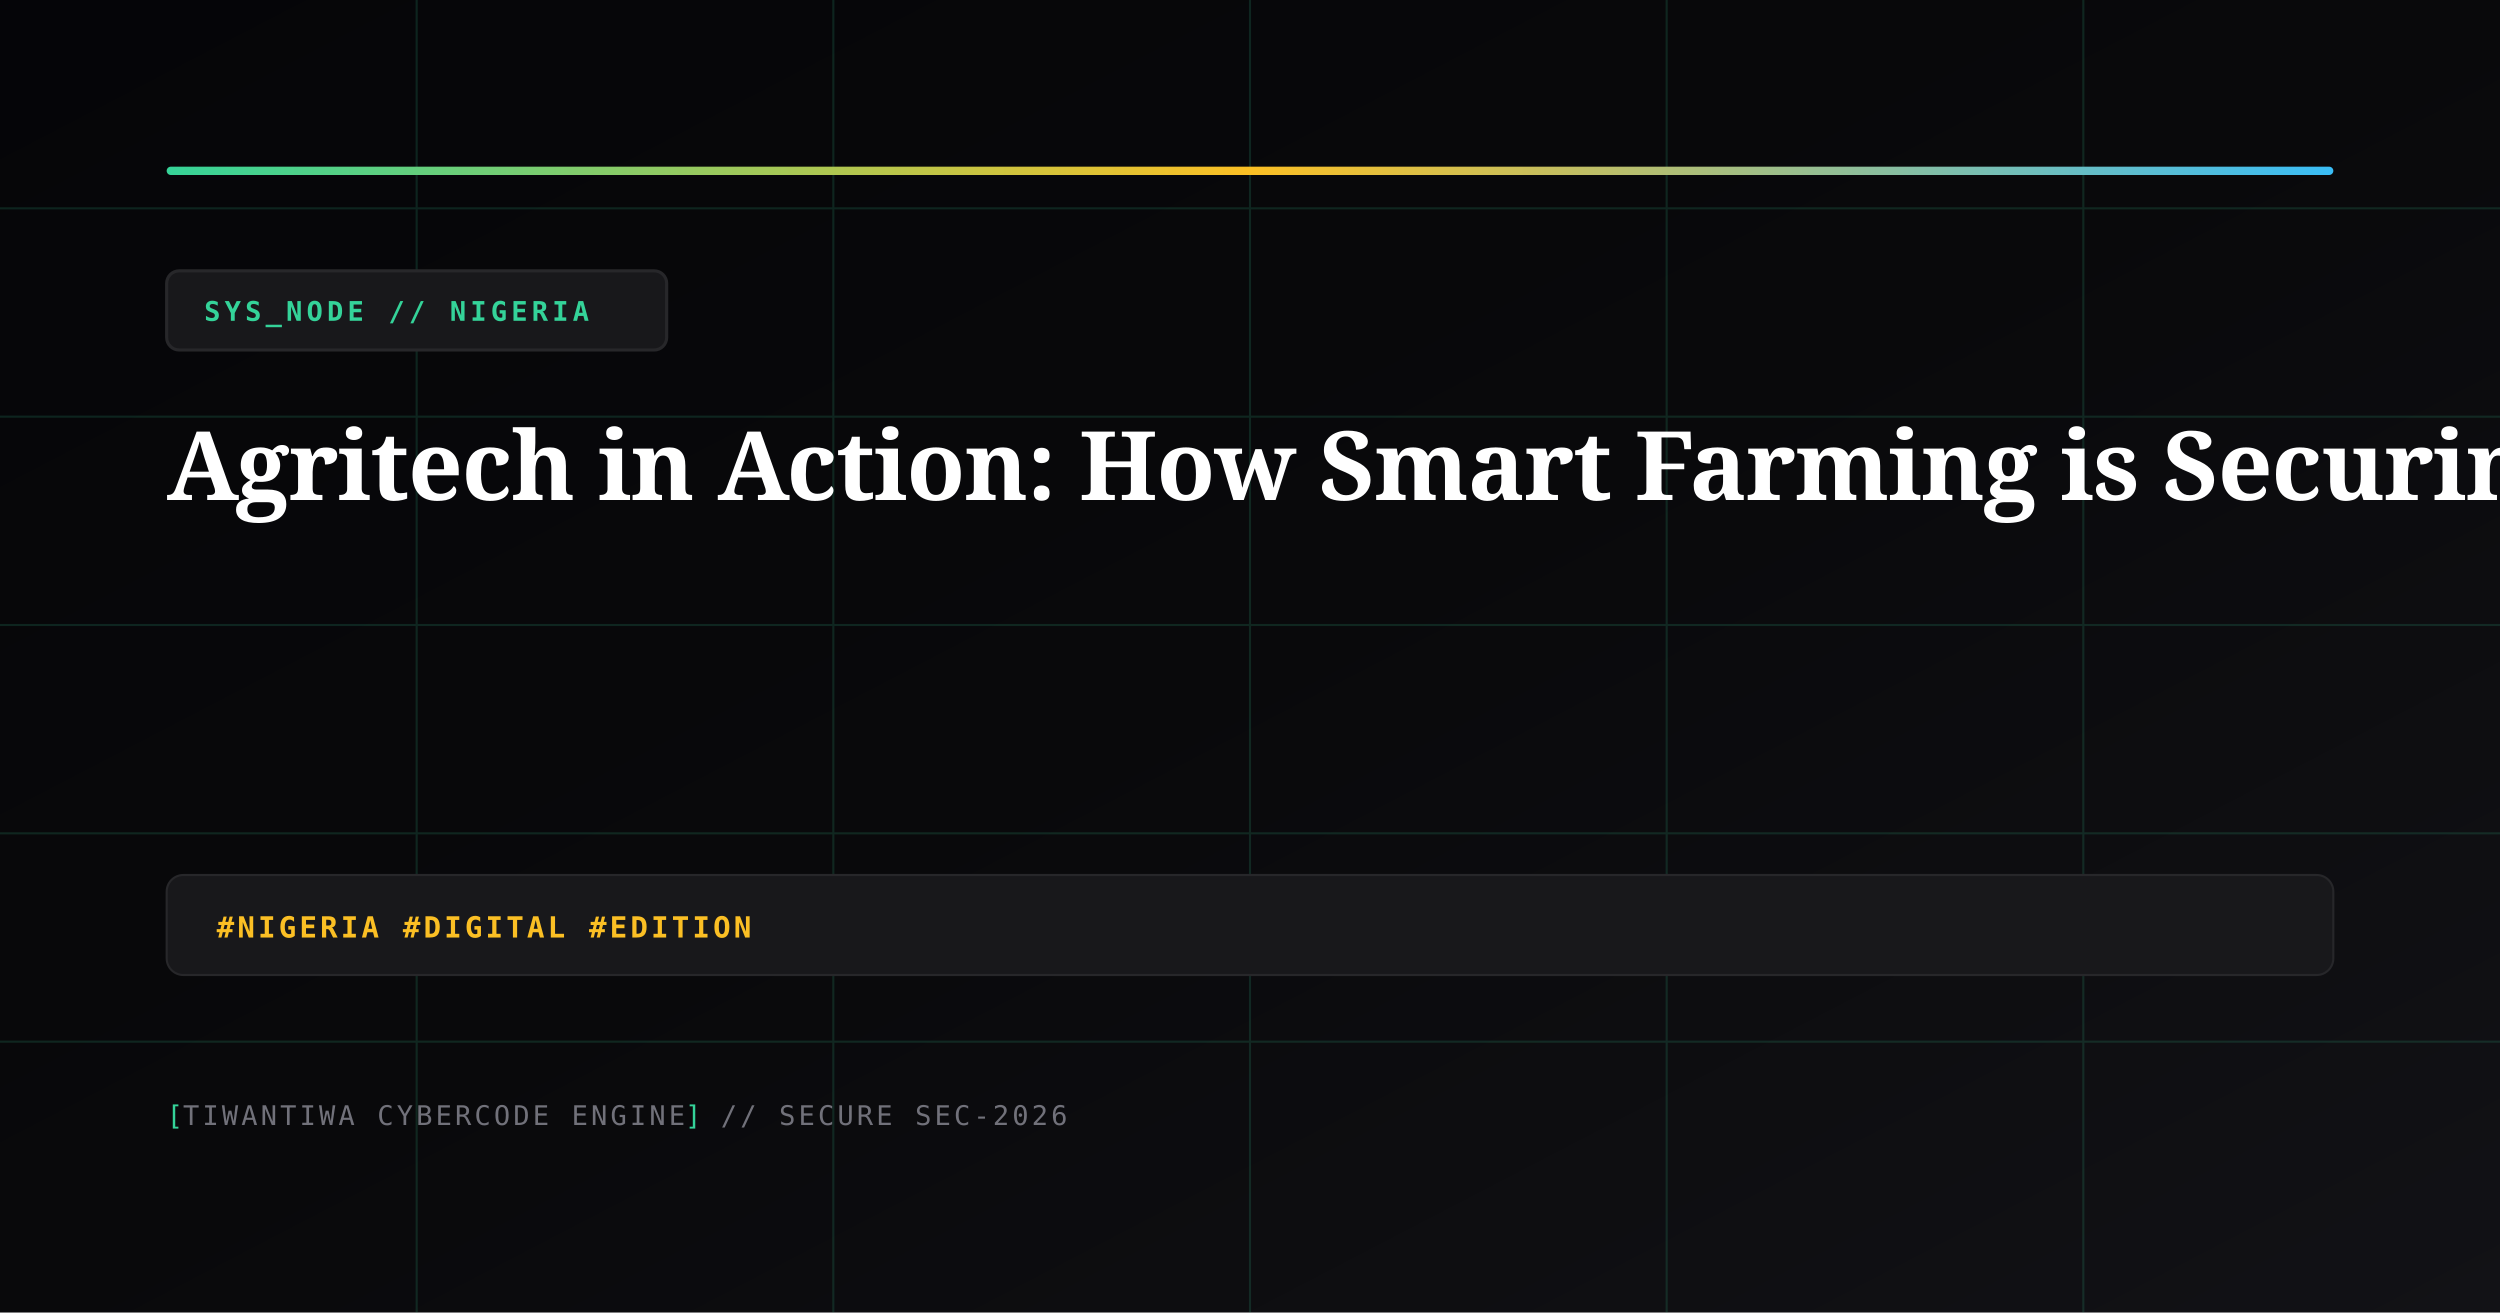
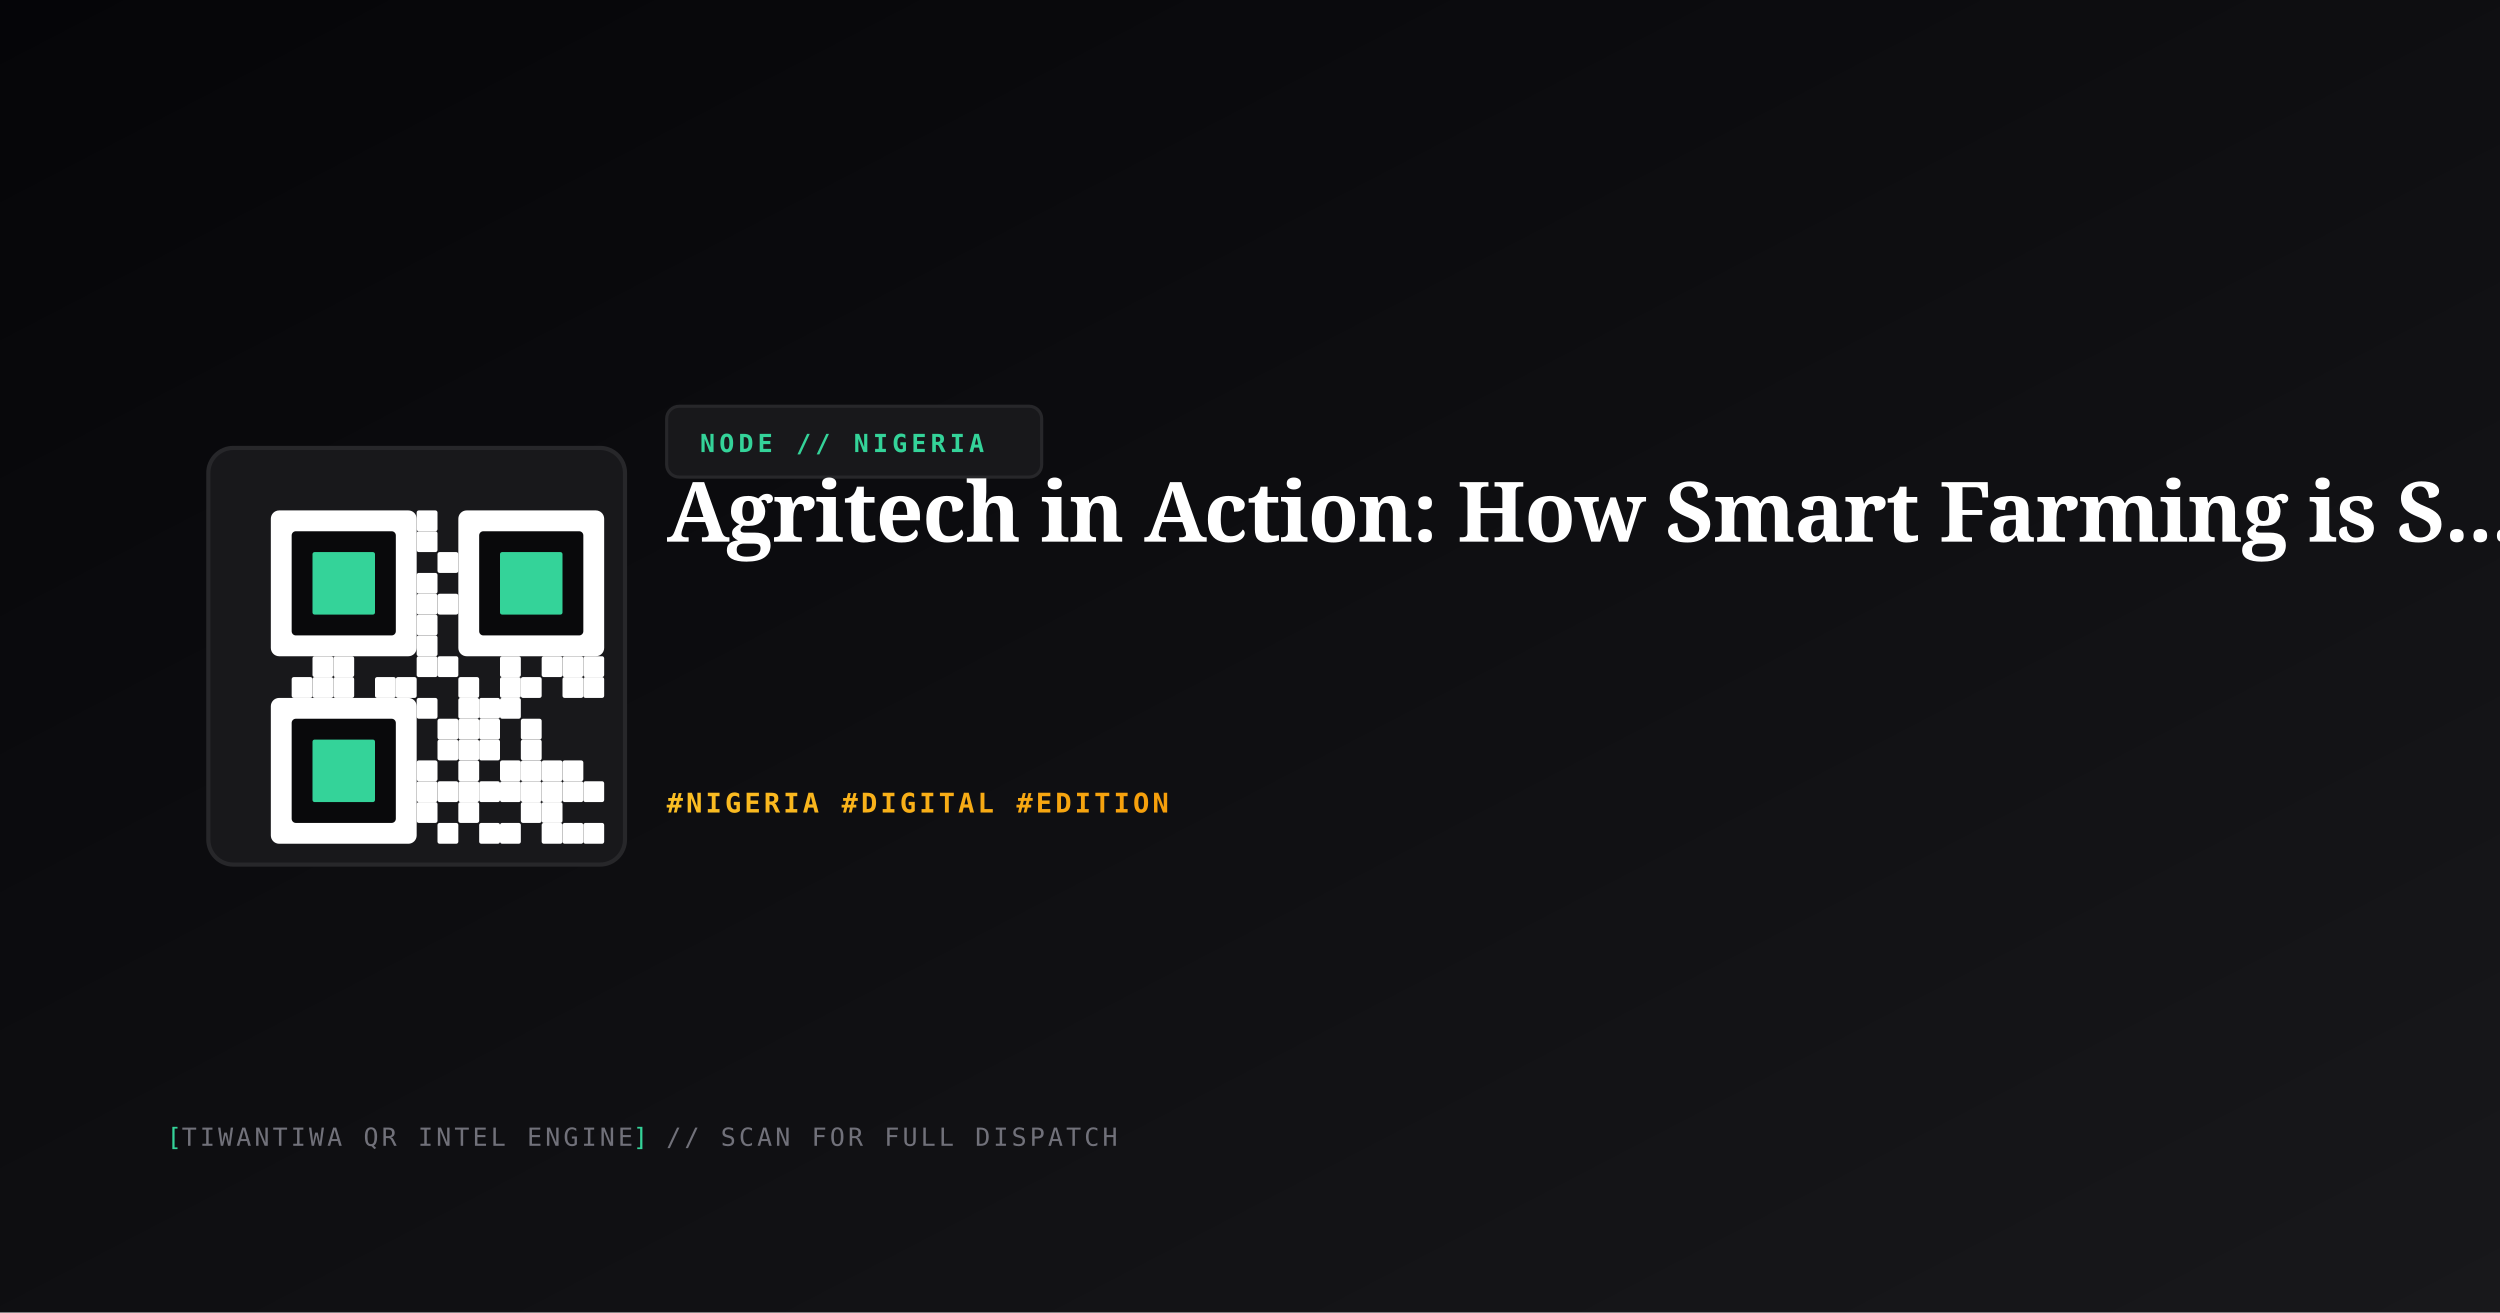
<svg xmlns="http://www.w3.org/2000/svg" viewBox="0 0 1200 630" width="1200" height="630">
  <defs>
    <linearGradient id="bg" x1="0%" y1="0%" x2="100%" y2="100%">
      <stop offset="0%" stop-color="#050508" />
-       <stop offset="50%" stop-color="#09090b" />
-       <stop offset="100%" stop-color="#121216" />
+       <stop offset="100%" stop-color="#18181b" />
    </linearGradient>
-     <linearGradient id="cyber-glow" x1="0%" y1="0%" x2="100%" y2="0%">
-       <stop offset="0%" stop-color="#34d399" />
-       <stop offset="50%" stop-color="#fbbf24" />
-       <stop offset="100%" stop-color="#38bdf8" />
+     <linearGradient id="gold-glow" x1="0%" y1="0%" x2="100%" y2="0%">
+       <stop offset="0%" stop-color="#fbbf24" />
+       <stop offset="100%" stop-color="#f59e0b" />
    </linearGradient>
  </defs>
  <rect width="1200" height="630" fill="url(#bg)" />
-   <g opacity="0.15" stroke="#34d399" stroke-width="1">
-     <path d="M 0 100 L 1200 100 M 0 200 L 1200 200 M 0 300 L 1200 300 M 0 400 L 1200 400 M 0 500 L 1200 500" />
-     <path d="M 200 0 L 200 630 M 400 0 L 400 630 M 600 0 L 600 630 M 800 0 L 800 630 M 1000 0 L 1000 630" />
+   <g transform="translate(80, 195)">
+     <rect x="20" y="20" width="200" height="200" fill="#18181b" stroke="#27272a" stroke-width="2" rx="12" />
+     <g transform="translate(10, 10)">
+       <rect x="40" y="40" width="70" height="70" fill="#ffffff" rx="4" />
+       <rect x="50" y="50" width="50" height="50" fill="#09090b" rx="2" />
+       <rect x="60" y="60" width="30" height="30" fill="#34d399" rx="1" />
+       <rect x="130" y="40" width="70" height="70" fill="#ffffff" rx="4" />
+       <rect x="140" y="50" width="50" height="50" fill="#09090b" rx="2" />
+       <rect x="150" y="60" width="30" height="30" fill="#34d399" rx="1" />
+       <rect x="40" y="130" width="70" height="70" fill="#ffffff" rx="4" />
+       <rect x="50" y="140" width="50" height="50" fill="#09090b" rx="2" />
+       <rect x="60" y="150" width="30" height="30" fill="#34d399" rx="1" />
+       <rect x="110" y="40" width="10" height="10" fill="#ffffff" rx="1" />
+       <rect x="110" y="50" width="10" height="10" fill="#ffffff" rx="1" />
+       <rect x="120" y="60" width="10" height="10" fill="#ffffff" rx="1" />
+       <rect x="110" y="70" width="10" height="10" fill="#ffffff" rx="1" />
+       <rect x="110" y="80" width="10" height="10" fill="#ffffff" rx="1" />
+       <rect x="120" y="80" width="10" height="10" fill="#ffffff" rx="1" />
+       <rect x="110" y="90" width="10" height="10" fill="#ffffff" rx="1" />
+       <rect x="110" y="100" width="10" height="10" fill="#ffffff" rx="1" />
+       <rect x="60" y="110" width="10" height="10" fill="#ffffff" rx="1" />
+       <rect x="70" y="110" width="10" height="10" fill="#ffffff" rx="1" />
+       <rect x="110" y="110" width="10" height="10" fill="#ffffff" rx="1" />
+       <rect x="120" y="110" width="10" height="10" fill="#ffffff" rx="1" />
+       <rect x="150" y="110" width="10" height="10" fill="#ffffff" rx="1" />
+       <rect x="170" y="110" width="10" height="10" fill="#ffffff" rx="1" />
+       <rect x="180" y="110" width="10" height="10" fill="#ffffff" rx="1" />
+       <rect x="190" y="110" width="10" height="10" fill="#ffffff" rx="1" />
+       <rect x="50" y="120" width="10" height="10" fill="#ffffff" rx="1" />
+       <rect x="60" y="120" width="10" height="10" fill="#ffffff" rx="1" />
+       <rect x="70" y="120" width="10" height="10" fill="#ffffff" rx="1" />
+       <rect x="90" y="120" width="10" height="10" fill="#ffffff" rx="1" />
+       <rect x="100" y="120" width="10" height="10" fill="#ffffff" rx="1" />
+       <rect x="130" y="120" width="10" height="10" fill="#ffffff" rx="1" />
+       <rect x="150" y="120" width="10" height="10" fill="#ffffff" rx="1" />
+       <rect x="160" y="120" width="10" height="10" fill="#ffffff" rx="1" />
+       <rect x="180" y="120" width="10" height="10" fill="#ffffff" rx="1" />
+       <rect x="190" y="120" width="10" height="10" fill="#ffffff" rx="1" />
+       <rect x="110" y="130" width="10" height="10" fill="#ffffff" rx="1" />
+       <rect x="130" y="130" width="10" height="10" fill="#ffffff" rx="1" />
+       <rect x="140" y="130" width="10" height="10" fill="#ffffff" rx="1" />
+       <rect x="150" y="130" width="10" height="10" fill="#ffffff" rx="1" />
+       <rect x="120" y="140" width="10" height="10" fill="#ffffff" rx="1" />
+       <rect x="130" y="140" width="10" height="10" fill="#ffffff" rx="1" />
+       <rect x="140" y="140" width="10" height="10" fill="#ffffff" rx="1" />
+       <rect x="160" y="140" width="10" height="10" fill="#ffffff" rx="1" />
+       <rect x="120" y="150" width="10" height="10" fill="#ffffff" rx="1" />
+       <rect x="130" y="150" width="10" height="10" fill="#ffffff" rx="1" />
+       <rect x="140" y="150" width="10" height="10" fill="#ffffff" rx="1" />
+       <rect x="160" y="150" width="10" height="10" fill="#ffffff" rx="1" />
+       <rect x="110" y="160" width="10" height="10" fill="#ffffff" rx="1" />
+       <rect x="130" y="160" width="10" height="10" fill="#ffffff" rx="1" />
+       <rect x="150" y="160" width="10" height="10" fill="#ffffff" rx="1" />
+       <rect x="160" y="160" width="10" height="10" fill="#ffffff" rx="1" />
+       <rect x="170" y="160" width="10" height="10" fill="#ffffff" rx="1" />
+       <rect x="180" y="160" width="10" height="10" fill="#ffffff" rx="1" />
+       <rect x="110" y="170" width="10" height="10" fill="#ffffff" rx="1" />
+       <rect x="120" y="170" width="10" height="10" fill="#ffffff" rx="1" />
+       <rect x="130" y="170" width="10" height="10" fill="#ffffff" rx="1" />
+       <rect x="140" y="170" width="10" height="10" fill="#ffffff" rx="1" />
+       <rect x="150" y="170" width="10" height="10" fill="#ffffff" rx="1" />
+       <rect x="160" y="170" width="10" height="10" fill="#ffffff" rx="1" />
+       <rect x="170" y="170" width="10" height="10" fill="#ffffff" rx="1" />
+       <rect x="180" y="170" width="10" height="10" fill="#ffffff" rx="1" />
+       <rect x="190" y="170" width="10" height="10" fill="#ffffff" rx="1" />
+       <rect x="110" y="180" width="10" height="10" fill="#ffffff" rx="1" />
+       <rect x="130" y="180" width="10" height="10" fill="#ffffff" rx="1" />
+       <rect x="160" y="180" width="10" height="10" fill="#ffffff" rx="1" />
+       <rect x="170" y="180" width="10" height="10" fill="#ffffff" rx="1" />
+       <rect x="120" y="190" width="10" height="10" fill="#ffffff" rx="1" />
+       <rect x="140" y="190" width="10" height="10" fill="#ffffff" rx="1" />
+       <rect x="150" y="190" width="10" height="10" fill="#ffffff" rx="1" />
+       <rect x="170" y="190" width="10" height="10" fill="#ffffff" rx="1" />
+       <rect x="180" y="190" width="10" height="10" fill="#ffffff" rx="1" />
+       <rect x="190" y="190" width="10" height="10" fill="#ffffff" rx="1" />
+     </g>
  </g>
-   <rect x="80" y="80" width="1040" height="4" fill="url(#cyber-glow)" rx="2" />
-   <g transform="translate(80, 130)">
-     <rect x="0" y="0" width="240" height="38" rx="6" fill="#18181b" stroke="#27272a" stroke-width="1.5" />
-     <text x="18" y="24" fill="#34d399" font-family="monospace" font-size="13" font-weight="bold" letter-spacing="2">SYS_NODE // NIGERIA</text>
+   <g transform="translate(320, 195)">
+     <rect x="0" y="0" width="180" height="34" rx="6" fill="#18181b" stroke="#27272a" stroke-width="1.5" />
+     <text x="16" y="22" fill="#34d399" font-family="monospace" font-size="12" font-weight="bold" letter-spacing="2">NODE // NIGERIA</text>
  </g>
-   <g transform="translate(80, 240)">
-     <text x="0" y="0" fill="#ffffff" font-family="serif" font-size="46" font-weight="bold" width="1040" letter-spacing="-0.5">
-       <tspan x="0" dy="0">Agritech in Action: How Smart Farming is Securing ...</tspan>
+   <g transform="translate(320, 260)">
+     <text x="0" y="0" fill="#ffffff" font-family="serif" font-size="40" font-weight="bold" width="800" letter-spacing="-0.5">
+       <tspan x="0" dy="0">Agritech in Action: How Smart Farming is S...</tspan>
    </text>
  </g>
-   <g transform="translate(80, 420)">
-     <rect x="0" y="0" width="1040" height="48" rx="8" fill="#18181b" stroke="#27272a" stroke-width="1" />
-     <text x="24" y="30" fill="#fbbf24" font-family="monospace" font-size="14" font-weight="bold" letter-spacing="1.5">
+   <g transform="translate(320, 390)">
+     <text x="0" y="0" fill="url(#gold-glow)" font-family="monospace" font-size="13" font-weight="bold" letter-spacing="1.5">
      #NIGERIA   #DIGITAL   #EDITION
    </text>
  </g>
-   <g transform="translate(80, 540)">
-     <text x="0" y="0" font-family="monospace" font-size="13" fill="#71717a" letter-spacing="1.5">
-       <tspan fill="#34d399">[</tspan>TIWANTIWA CYBERCODE ENGINE<tspan fill="#34d399">]</tspan> // SECURE SEC-2026
+   <g transform="translate(80, 550)">
+     <text x="0" y="0" font-family="monospace" font-size="12" fill="#71717a" letter-spacing="1.5">
+       <tspan fill="#34d399">[</tspan>TIWANTIWA QR INTEL ENGINE<tspan fill="#34d399">]</tspan> // SCAN FOR FULL DISPATCH
    </text>
  </g>
</svg>
